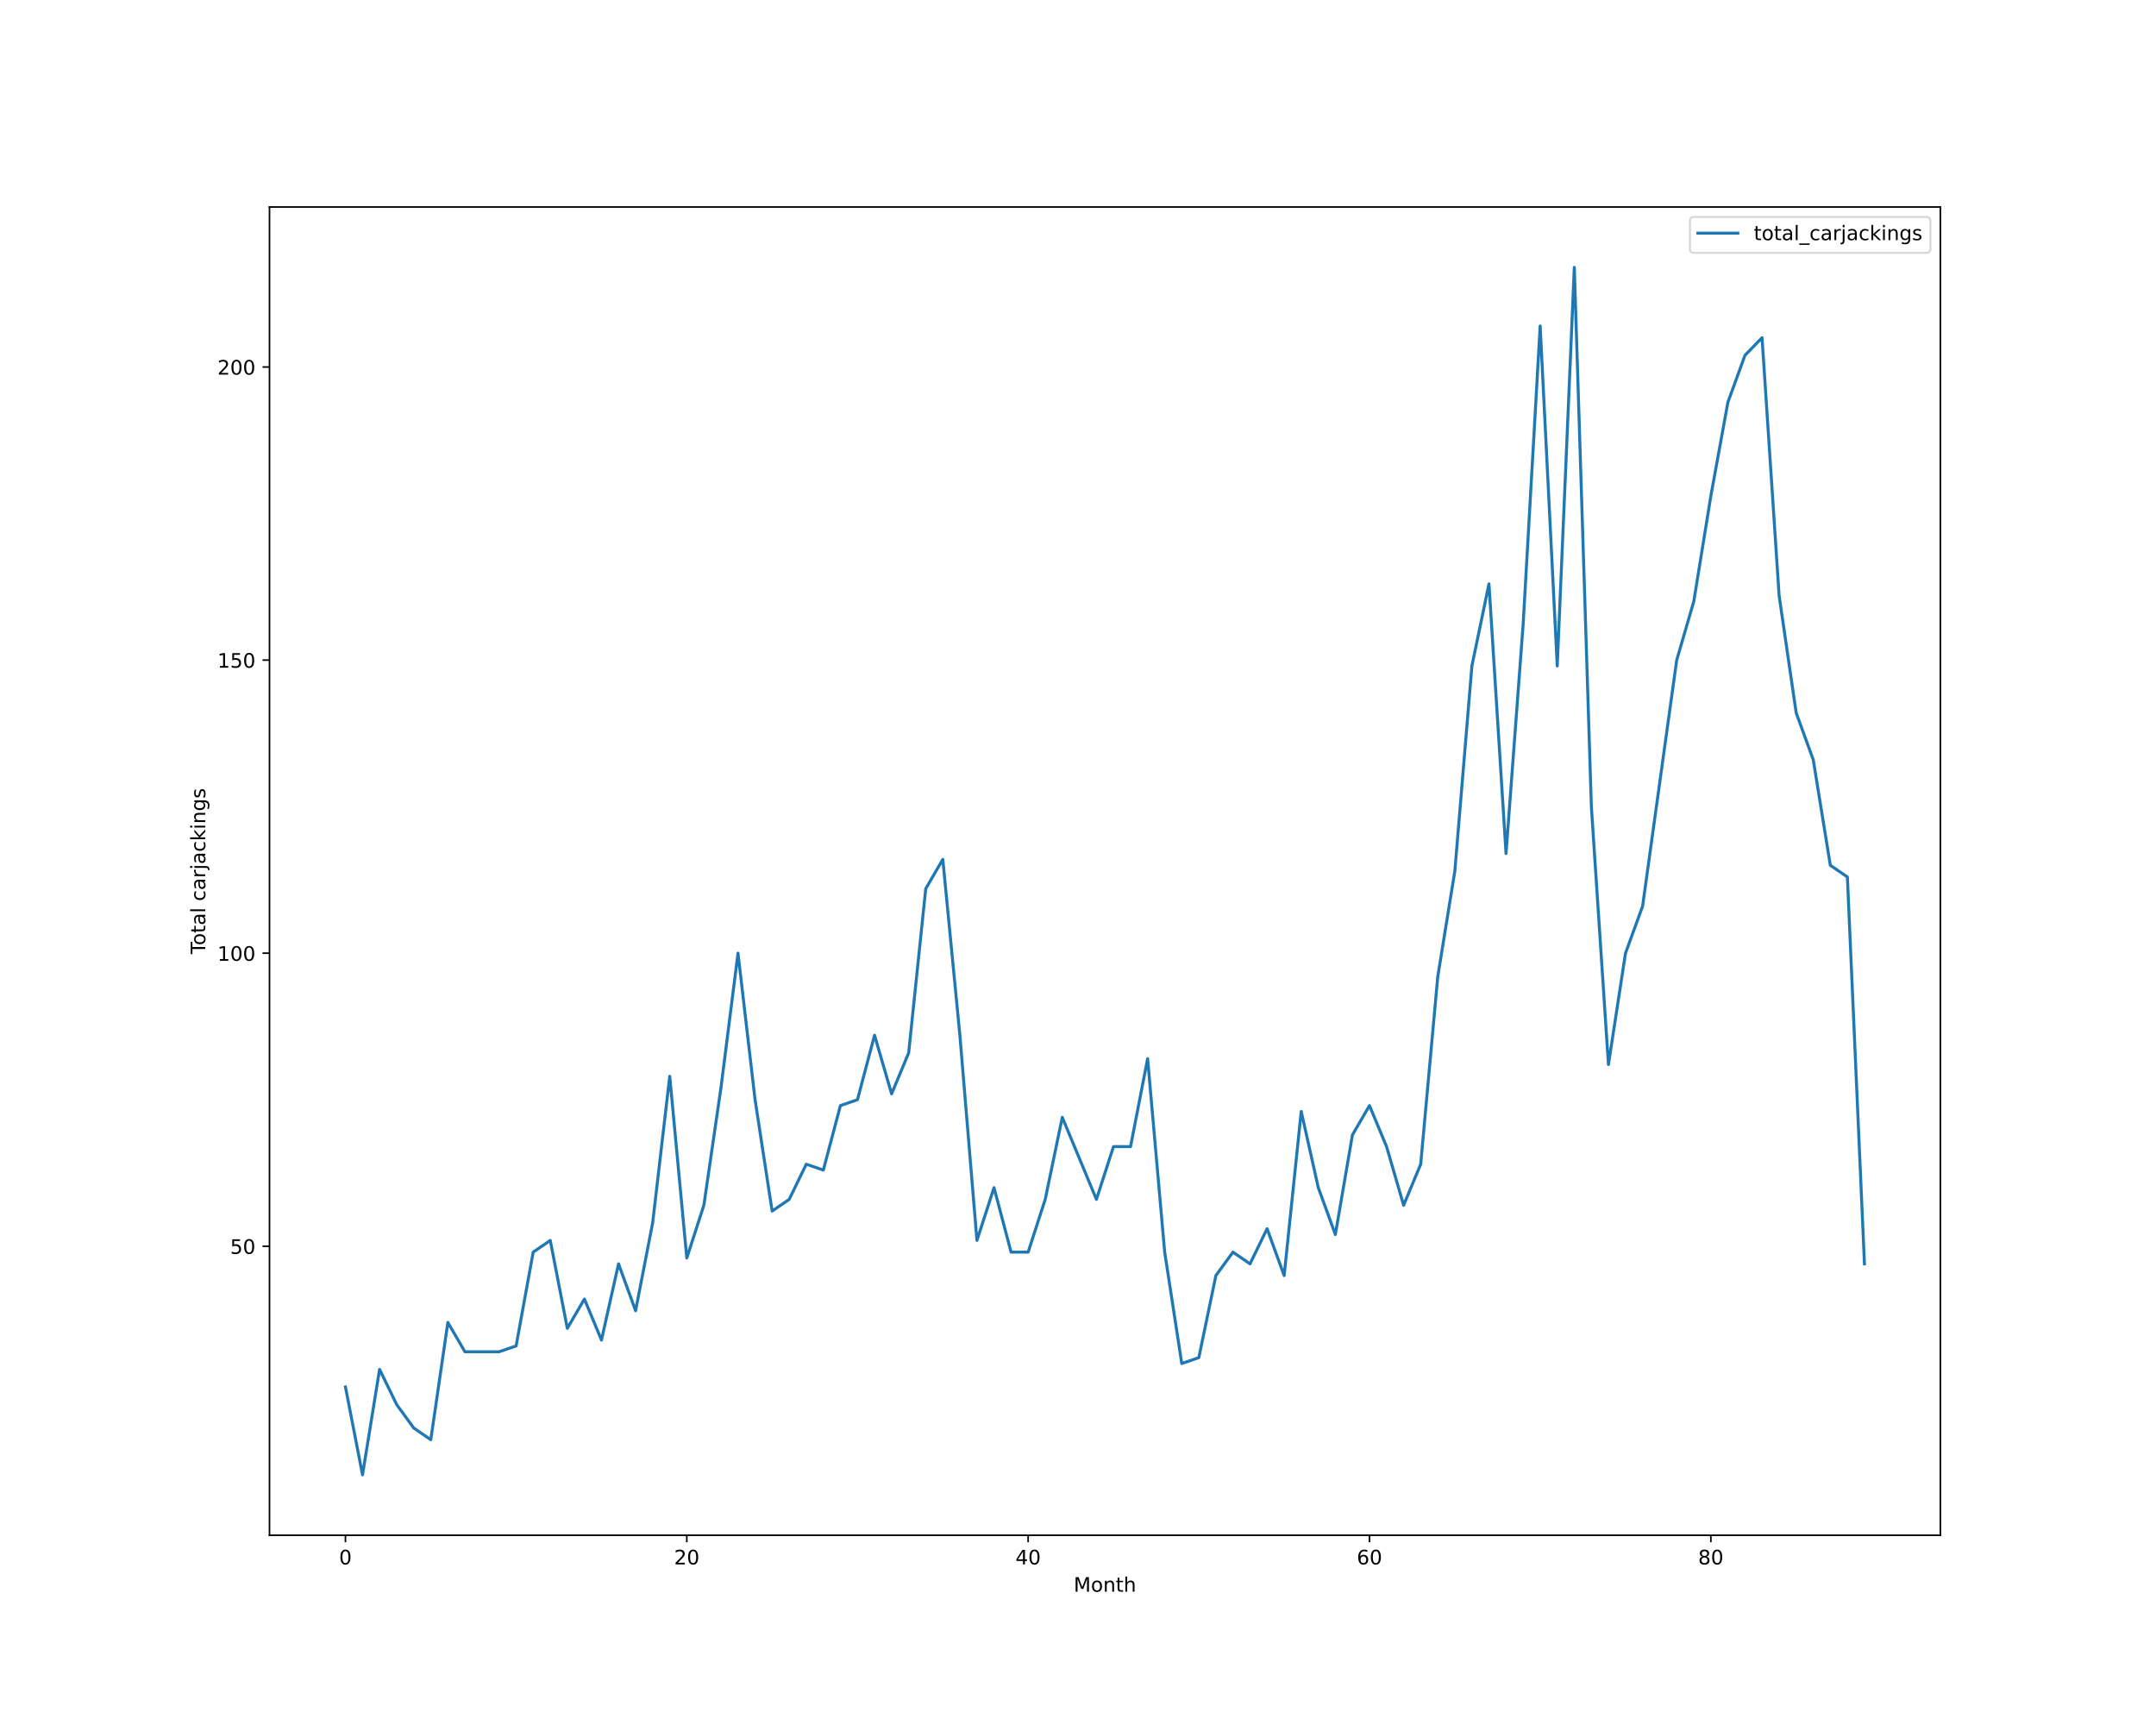
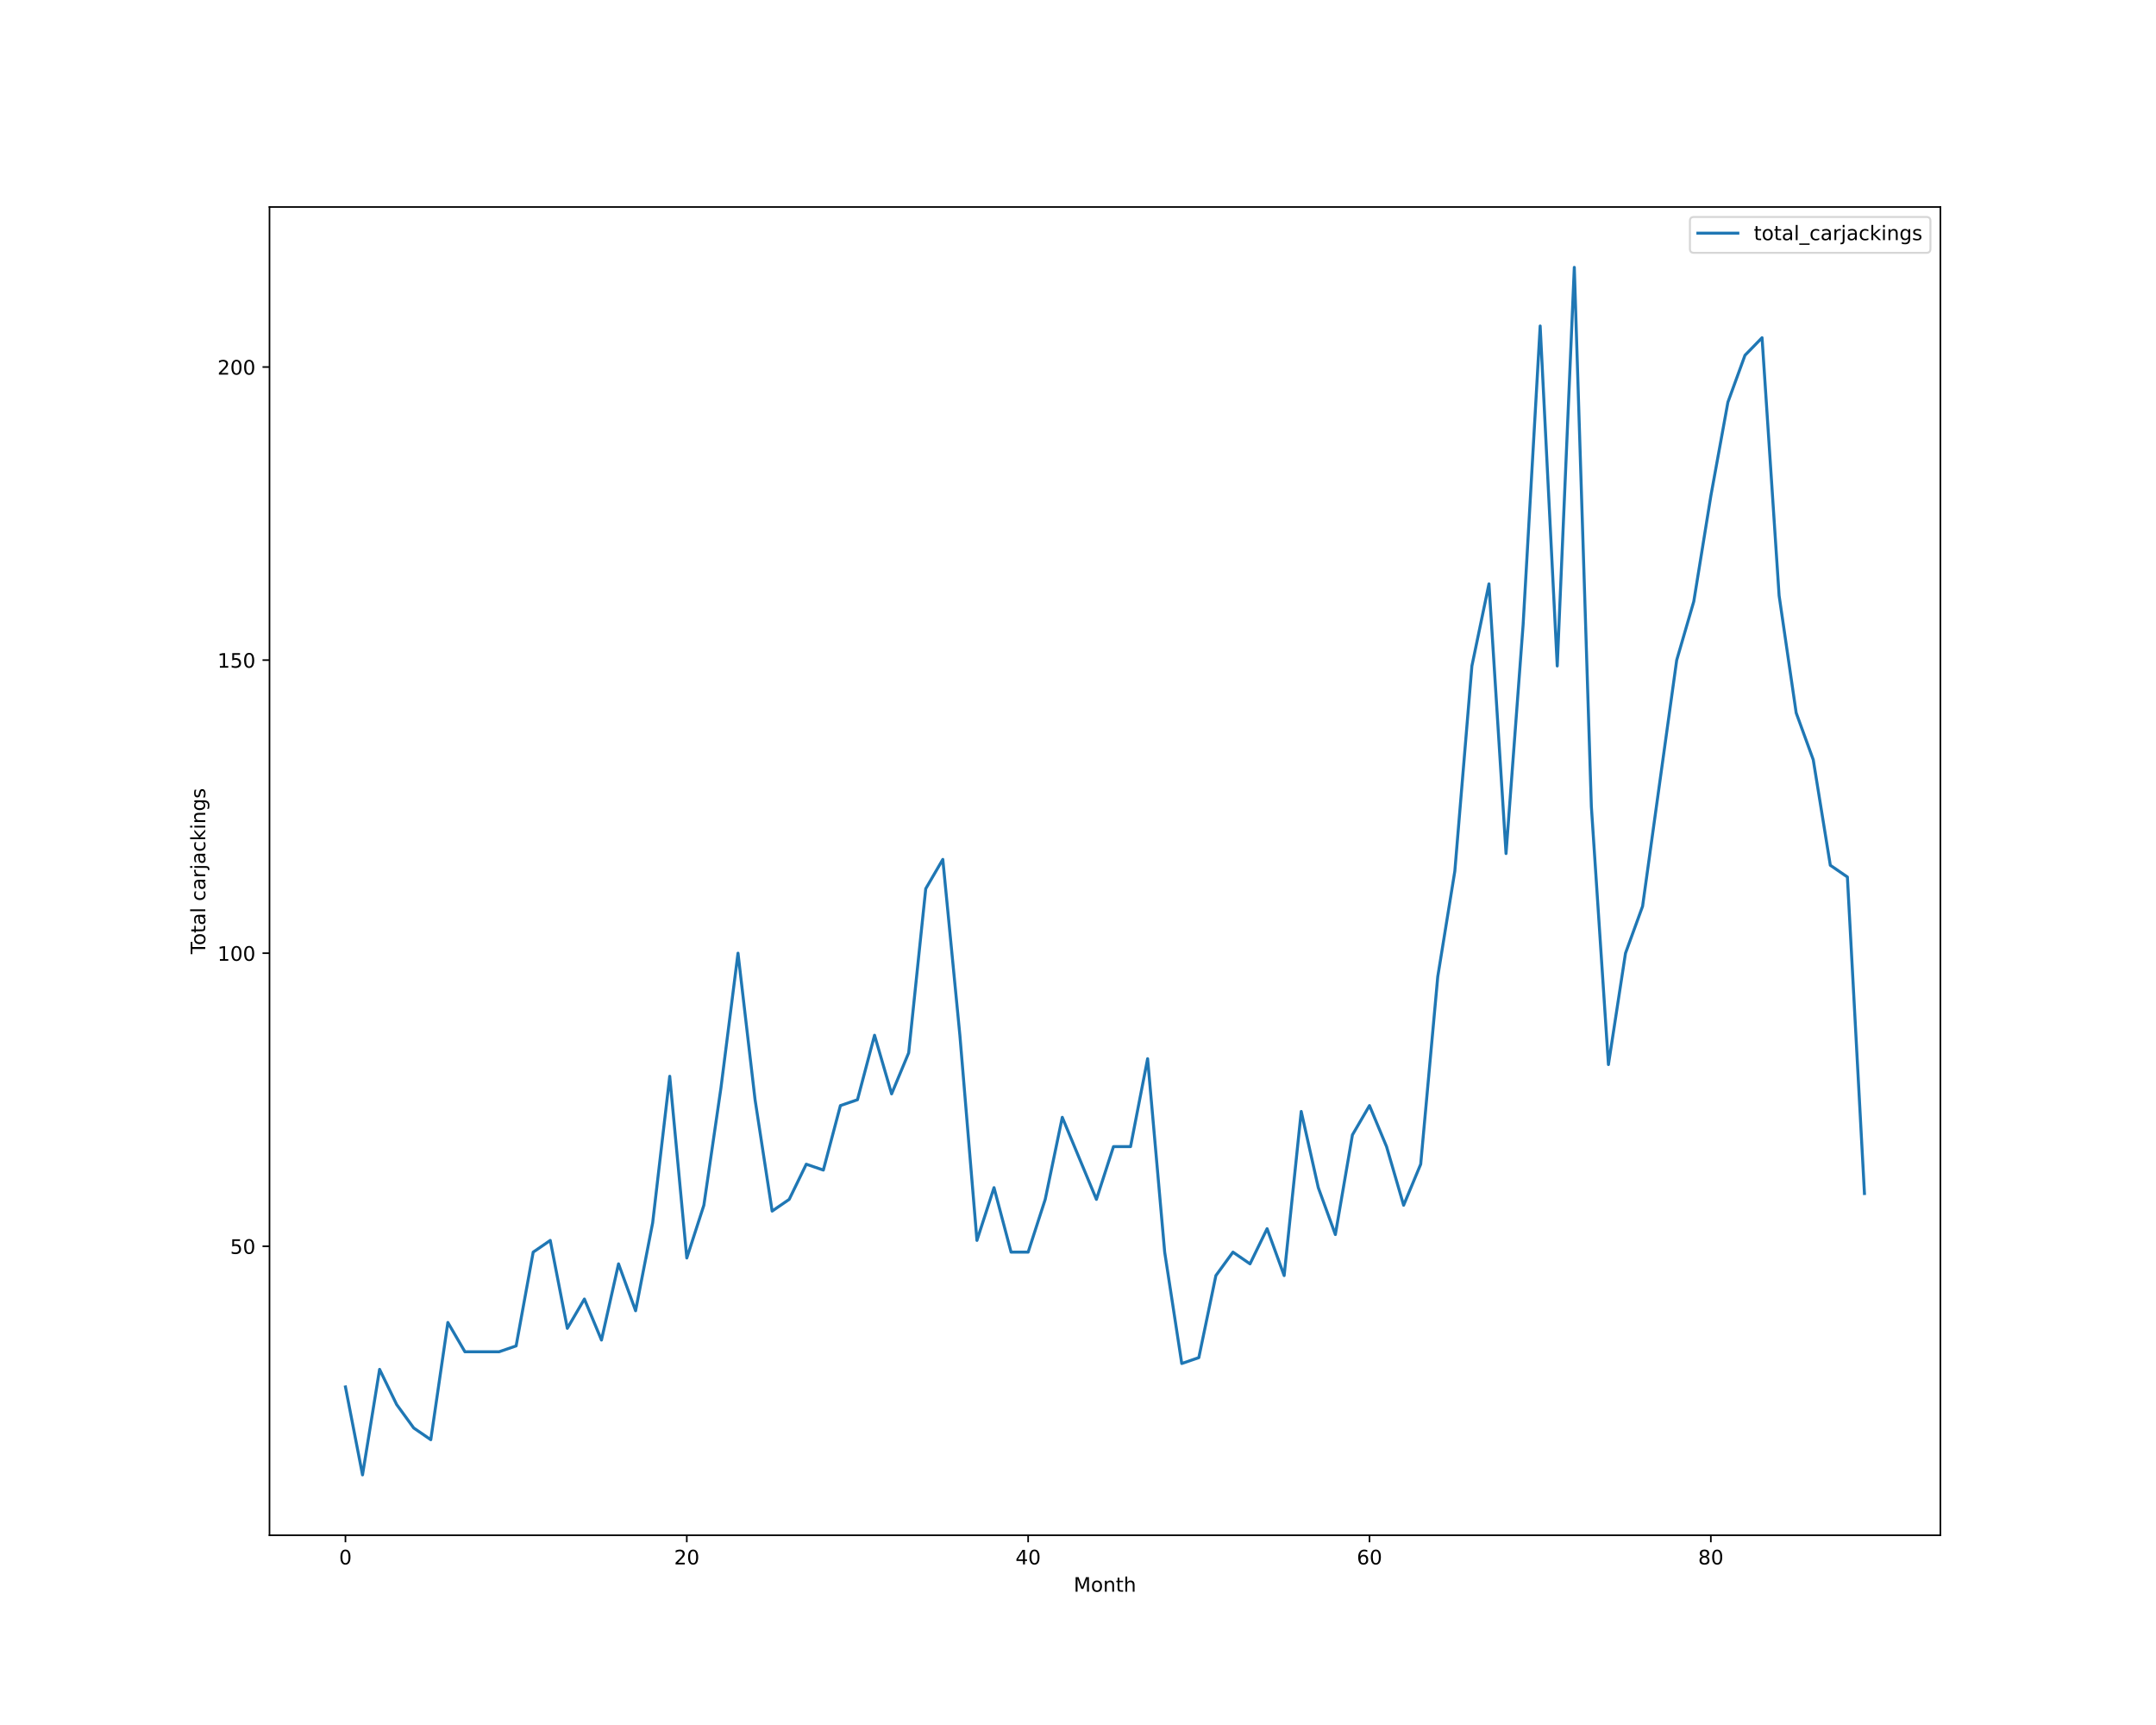
<svg xmlns="http://www.w3.org/2000/svg" xmlns:xlink="http://www.w3.org/1999/xlink" height="864pt" version="1.1" viewBox="0 0 1080 864" width="1080pt">
  <defs>
    <style type="text/css">*{stroke-linecap:butt;stroke-linejoin:round;}</style>
  </defs>
  <g id="figure_1">
    <g id="patch_1">
      <path d="M 0 864  L 1080 864  L 1080 0  L 0 0  z " style="fill:#ffffff;" />
    </g>
    <g id="axes_1">
      <g id="patch_2">
        <path d="M 135 768.96  L 972 768.96  L 972 103.68  L 135 103.68  z " style="fill:#ffffff;" />
      </g>
      <g id="matplotlib.axis_1">
        <g id="xtick_1">
          <g id="line2d_1">
            <defs>
-               <path d="M 0 0  L 0 3.5  " id="m205e12d90f" style="stroke:#000000;stroke-width:0.8;" />
-             </defs>
-             <g>
-               <use style="stroke:#000000;stroke-width:0.8;" x="173.045" xlink:href="#m205e12d90f" y="768.96" />
+               <path d="M 0 0  L 0 3.5  " id="mad84b92958" style="stroke:#000000;stroke-width:0.8;" />
+             </defs>
+             <g>
+               <use style="stroke:#000000;stroke-width:0.8;" x="173.045" xlink:href="#mad84b92958" y="768.96" />
            </g>
          </g>
          <g id="text_1">
            <g transform="translate(169.8642 783.5584)scale(0.1 -0.1)">
              <defs>
                <path d="M 2034 4250  Q 1547 4250 1301 3770  Q 1056 3291 1056 2328  Q 1056 1369 1301 889  Q 1547 409 2034 409  Q 2525 409 2770 889  Q 3016 1369 3016 2328  Q 3016 3291 2770 3770  Q 2525 4250 2034 4250  z M 2034 4750  Q 2819 4750 3233 4129  Q 3647 3509 3647 2328  Q 3647 1150 3233 529  Q 2819 -91 2034 -91  Q 1250 -91 836 529  Q 422 1150 422 2328  Q 422 3509 836 4129  Q 1250 4750 2034 4750  z " id="DejaVuSans-30" transform="scale(0.015625)" />
              </defs>
              <use xlink:href="#DejaVuSans-30" />
            </g>
          </g>
        </g>
        <g id="xtick_2">
          <g id="line2d_2">
            <g>
-               <use style="stroke:#000000;stroke-width:0.8;" x="344.036" xlink:href="#m205e12d90f" y="768.96" />
+               <use style="stroke:#000000;stroke-width:0.8;" x="344.036" xlink:href="#mad84b92958" y="768.96" />
            </g>
          </g>
          <g id="text_2">
            <g transform="translate(337.6738 783.5584)scale(0.1 -0.1)">
              <defs>
                <path d="M 1228 531  L 3431 531  L 3431 0  L 469 0  L 469 531  Q 828 903 1448 1529  Q 2069 2156 2228 2338  Q 2531 2678 2651 2914  Q 2772 3150 2772 3378  Q 2772 3750 2511 3984  Q 2250 4219 1831 4219  Q 1534 4219 1204 4116  Q 875 4013 500 3803  L 500 4441  Q 881 4594 1212 4672  Q 1544 4750 1819 4750  Q 2544 4750 2975 4387  Q 3406 4025 3406 3419  Q 3406 3131 3298 2873  Q 3191 2616 2906 2266  Q 2828 2175 2409 1742  Q 1991 1309 1228 531  z " id="DejaVuSans-32" transform="scale(0.015625)" />
              </defs>
              <use xlink:href="#DejaVuSans-32" />
              <use x="63.623" xlink:href="#DejaVuSans-30" />
            </g>
          </g>
        </g>
        <g id="xtick_3">
          <g id="line2d_3">
            <g>
-               <use style="stroke:#000000;stroke-width:0.8;" x="515.027" xlink:href="#m205e12d90f" y="768.96" />
+               <use style="stroke:#000000;stroke-width:0.8;" x="515.027" xlink:href="#mad84b92958" y="768.96" />
            </g>
          </g>
          <g id="text_3">
            <g transform="translate(508.6646 783.5584)scale(0.1 -0.1)">
              <defs>
                <path d="M 2419 4116  L 825 1625  L 2419 1625  L 2419 4116  z M 2253 4666  L 3047 4666  L 3047 1625  L 3713 1625  L 3713 1100  L 3047 1100  L 3047 0  L 2419 0  L 2419 1100  L 313 1100  L 313 1709  L 2253 4666  z " id="DejaVuSans-34" transform="scale(0.015625)" />
              </defs>
              <use xlink:href="#DejaVuSans-34" />
              <use x="63.623" xlink:href="#DejaVuSans-30" />
            </g>
          </g>
        </g>
        <g id="xtick_4">
          <g id="line2d_4">
            <g>
-               <use style="stroke:#000000;stroke-width:0.8;" x="686.018" xlink:href="#m205e12d90f" y="768.96" />
+               <use style="stroke:#000000;stroke-width:0.8;" x="686.018" xlink:href="#mad84b92958" y="768.96" />
            </g>
          </g>
          <g id="text_4">
            <g transform="translate(679.6554 783.5584)scale(0.1 -0.1)">
              <defs>
                <path d="M 2113 2584  Q 1688 2584 1439 2293  Q 1191 2003 1191 1497  Q 1191 994 1439 701  Q 1688 409 2113 409  Q 2538 409 2786 701  Q 3034 994 3034 1497  Q 3034 2003 2786 2293  Q 2538 2584 2113 2584  z M 3366 4563  L 3366 3988  Q 3128 4100 2886 4159  Q 2644 4219 2406 4219  Q 1781 4219 1451 3797  Q 1122 3375 1075 2522  Q 1259 2794 1537 2939  Q 1816 3084 2150 3084  Q 2853 3084 3261 2657  Q 3669 2231 3669 1497  Q 3669 778 3244 343  Q 2819 -91 2113 -91  Q 1303 -91 875 529  Q 447 1150 447 2328  Q 447 3434 972 4092  Q 1497 4750 2381 4750  Q 2619 4750 2861 4703  Q 3103 4656 3366 4563  z " id="DejaVuSans-36" transform="scale(0.015625)" />
              </defs>
              <use xlink:href="#DejaVuSans-36" />
              <use x="63.623" xlink:href="#DejaVuSans-30" />
            </g>
          </g>
        </g>
        <g id="xtick_5">
          <g id="line2d_5">
            <g>
-               <use style="stroke:#000000;stroke-width:0.8;" x="857.009" xlink:href="#m205e12d90f" y="768.96" />
+               <use style="stroke:#000000;stroke-width:0.8;" x="857.009" xlink:href="#mad84b92958" y="768.96" />
            </g>
          </g>
          <g id="text_5">
            <g transform="translate(850.6462 783.5584)scale(0.1 -0.1)">
              <defs>
                <path d="M 2034 2216  Q 1584 2216 1326 1975  Q 1069 1734 1069 1313  Q 1069 891 1326 650  Q 1584 409 2034 409  Q 2484 409 2743 651  Q 3003 894 3003 1313  Q 3003 1734 2745 1975  Q 2488 2216 2034 2216  z M 1403 2484  Q 997 2584 770 2862  Q 544 3141 544 3541  Q 544 4100 942 4425  Q 1341 4750 2034 4750  Q 2731 4750 3128 4425  Q 3525 4100 3525 3541  Q 3525 3141 3298 2862  Q 3072 2584 2669 2484  Q 3125 2378 3379 2068  Q 3634 1759 3634 1313  Q 3634 634 3220 271  Q 2806 -91 2034 -91  Q 1263 -91 848 271  Q 434 634 434 1313  Q 434 1759 690 2068  Q 947 2378 1403 2484  z M 1172 3481  Q 1172 3119 1398 2916  Q 1625 2713 2034 2713  Q 2441 2713 2670 2916  Q 2900 3119 2900 3481  Q 2900 3844 2670 4047  Q 2441 4250 2034 4250  Q 1625 4250 1398 4047  Q 1172 3844 1172 3481  z " id="DejaVuSans-38" transform="scale(0.015625)" />
              </defs>
              <use xlink:href="#DejaVuSans-38" />
              <use x="63.623" xlink:href="#DejaVuSans-30" />
            </g>
          </g>
        </g>
        <g id="text_6">
          <g transform="translate(537.8289 797.2366)scale(0.1 -0.1)">
            <defs>
              <path d="M 628 4666  L 1569 4666  L 2759 1491  L 3956 4666  L 4897 4666  L 4897 0  L 4281 0  L 4281 4097  L 3078 897  L 2444 897  L 1241 4097  L 1241 0  L 628 0  L 628 4666  z " id="DejaVuSans-4d" transform="scale(0.015625)" />
              <path d="M 1959 3097  Q 1497 3097 1228 2736  Q 959 2375 959 1747  Q 959 1119 1226 758  Q 1494 397 1959 397  Q 2419 397 2687 759  Q 2956 1122 2956 1747  Q 2956 2369 2687 2733  Q 2419 3097 1959 3097  z M 1959 3584  Q 2709 3584 3137 3096  Q 3566 2609 3566 1747  Q 3566 888 3137 398  Q 2709 -91 1959 -91  Q 1206 -91 779 398  Q 353 888 353 1747  Q 353 2609 779 3096  Q 1206 3584 1959 3584  z " id="DejaVuSans-6f" transform="scale(0.015625)" />
              <path d="M 3513 2113  L 3513 0  L 2938 0  L 2938 2094  Q 2938 2591 2744 2837  Q 2550 3084 2163 3084  Q 1697 3084 1428 2787  Q 1159 2491 1159 1978  L 1159 0  L 581 0  L 581 3500  L 1159 3500  L 1159 2956  Q 1366 3272 1645 3428  Q 1925 3584 2291 3584  Q 2894 3584 3203 3211  Q 3513 2838 3513 2113  z " id="DejaVuSans-6e" transform="scale(0.015625)" />
              <path d="M 1172 4494  L 1172 3500  L 2356 3500  L 2356 3053  L 1172 3053  L 1172 1153  Q 1172 725 1289 603  Q 1406 481 1766 481  L 2356 481  L 2356 0  L 1766 0  Q 1100 0 847 248  Q 594 497 594 1153  L 594 3053  L 172 3053  L 172 3500  L 594 3500  L 594 4494  L 1172 4494  z " id="DejaVuSans-74" transform="scale(0.015625)" />
              <path d="M 3513 2113  L 3513 0  L 2938 0  L 2938 2094  Q 2938 2591 2744 2837  Q 2550 3084 2163 3084  Q 1697 3084 1428 2787  Q 1159 2491 1159 1978  L 1159 0  L 581 0  L 581 4863  L 1159 4863  L 1159 2956  Q 1366 3272 1645 3428  Q 1925 3584 2291 3584  Q 2894 3584 3203 3211  Q 3513 2838 3513 2113  z " id="DejaVuSans-68" transform="scale(0.015625)" />
            </defs>
            <use xlink:href="#DejaVuSans-4d" />
            <use x="86.279" xlink:href="#DejaVuSans-6f" />
            <use x="147.461" xlink:href="#DejaVuSans-6e" />
            <use x="210.84" xlink:href="#DejaVuSans-74" />
            <use x="250.049" xlink:href="#DejaVuSans-68" />
          </g>
        </g>
      </g>
      <g id="matplotlib.axis_2">
        <g id="ytick_1">
          <g id="line2d_6">
            <defs>
-               <path d="M 0 0  L -3.5 0  " id="me829cfda91" style="stroke:#000000;stroke-width:0.8;" />
-             </defs>
-             <g>
-               <use style="stroke:#000000;stroke-width:0.8;" x="135" xlink:href="#me829cfda91" y="624.219" />
+               <path d="M 0 0  L -3.5 0  " id="m85735fb316" style="stroke:#000000;stroke-width:0.8;" />
+             </defs>
+             <g>
+               <use style="stroke:#000000;stroke-width:0.8;" x="135" xlink:href="#m85735fb316" y="624.219" />
            </g>
          </g>
          <g id="text_7">
            <g transform="translate(115.275 628.0182)scale(0.1 -0.1)">
              <defs>
                <path d="M 691 4666  L 3169 4666  L 3169 4134  L 1269 4134  L 1269 2991  Q 1406 3038 1543 3061  Q 1681 3084 1819 3084  Q 2600 3084 3056 2656  Q 3513 2228 3513 1497  Q 3513 744 3044 326  Q 2575 -91 1722 -91  Q 1428 -91 1123 -41  Q 819 9 494 109  L 494 744  Q 775 591 1075 516  Q 1375 441 1709 441  Q 2250 441 2565 725  Q 2881 1009 2881 1497  Q 2881 1984 2565 2268  Q 2250 2553 1709 2553  Q 1456 2553 1204 2497  Q 953 2441 691 2322  L 691 4666  z " id="DejaVuSans-35" transform="scale(0.015625)" />
              </defs>
              <use xlink:href="#DejaVuSans-35" />
              <use x="63.623" xlink:href="#DejaVuSans-30" />
            </g>
          </g>
        </g>
        <g id="ytick_2">
          <g id="line2d_7">
            <g>
-               <use style="stroke:#000000;stroke-width:0.8;" x="135" xlink:href="#me829cfda91" y="477.423" />
+               <use style="stroke:#000000;stroke-width:0.8;" x="135" xlink:href="#m85735fb316" y="477.423" />
            </g>
          </g>
          <g id="text_8">
            <g transform="translate(108.9125 481.2221)scale(0.1 -0.1)">
              <defs>
                <path d="M 794 531  L 1825 531  L 1825 4091  L 703 3866  L 703 4441  L 1819 4666  L 2450 4666  L 2450 531  L 3481 531  L 3481 0  L 794 0  L 794 531  z " id="DejaVuSans-31" transform="scale(0.015625)" />
              </defs>
              <use xlink:href="#DejaVuSans-31" />
              <use x="63.623" xlink:href="#DejaVuSans-30" />
              <use x="127.246" xlink:href="#DejaVuSans-30" />
            </g>
          </g>
        </g>
        <g id="ytick_3">
          <g id="line2d_8">
            <g>
-               <use style="stroke:#000000;stroke-width:0.8;" x="135" xlink:href="#me829cfda91" y="330.627" />
+               <use style="stroke:#000000;stroke-width:0.8;" x="135" xlink:href="#m85735fb316" y="330.627" />
            </g>
          </g>
          <g id="text_9">
            <g transform="translate(108.9125 334.426)scale(0.1 -0.1)">
              <use xlink:href="#DejaVuSans-31" />
              <use x="63.623" xlink:href="#DejaVuSans-35" />
              <use x="127.246" xlink:href="#DejaVuSans-30" />
            </g>
          </g>
        </g>
        <g id="ytick_4">
          <g id="line2d_9">
            <g>
-               <use style="stroke:#000000;stroke-width:0.8;" x="135" xlink:href="#me829cfda91" y="183.831" />
+               <use style="stroke:#000000;stroke-width:0.8;" x="135" xlink:href="#m85735fb316" y="183.831" />
            </g>
          </g>
          <g id="text_10">
            <g transform="translate(108.9125 187.6299)scale(0.1 -0.1)">
              <use xlink:href="#DejaVuSans-32" />
              <use x="63.623" xlink:href="#DejaVuSans-30" />
              <use x="127.246" xlink:href="#DejaVuSans-30" />
            </g>
          </g>
        </g>
        <g id="text_11">
          <g transform="translate(102.8328 477.8888)rotate(-90)scale(0.1 -0.1)">
            <defs>
              <path d="M -19 4666  L 3928 4666  L 3928 4134  L 2272 4134  L 2272 0  L 1638 0  L 1638 4134  L -19 4134  L -19 4666  z " id="DejaVuSans-54" transform="scale(0.015625)" />
              <path d="M 2194 1759  Q 1497 1759 1228 1600  Q 959 1441 959 1056  Q 959 750 1161 570  Q 1363 391 1709 391  Q 2188 391 2477 730  Q 2766 1069 2766 1631  L 2766 1759  L 2194 1759  z M 3341 1997  L 3341 0  L 2766 0  L 2766 531  Q 2569 213 2275 61  Q 1981 -91 1556 -91  Q 1019 -91 701 211  Q 384 513 384 1019  Q 384 1609 779 1909  Q 1175 2209 1959 2209  L 2766 2209  L 2766 2266  Q 2766 2663 2505 2880  Q 2244 3097 1772 3097  Q 1472 3097 1187 3025  Q 903 2953 641 2809  L 641 3341  Q 956 3463 1253 3523  Q 1550 3584 1831 3584  Q 2591 3584 2966 3190  Q 3341 2797 3341 1997  z " id="DejaVuSans-61" transform="scale(0.015625)" />
              <path d="M 603 4863  L 1178 4863  L 1178 0  L 603 0  L 603 4863  z " id="DejaVuSans-6c" transform="scale(0.015625)" />
              <path id="DejaVuSans-20" transform="scale(0.015625)" />
              <path d="M 3122 3366  L 3122 2828  Q 2878 2963 2633 3030  Q 2388 3097 2138 3097  Q 1578 3097 1268 2742  Q 959 2388 959 1747  Q 959 1106 1268 751  Q 1578 397 2138 397  Q 2388 397 2633 464  Q 2878 531 3122 666  L 3122 134  Q 2881 22 2623 -34  Q 2366 -91 2075 -91  Q 1284 -91 818 406  Q 353 903 353 1747  Q 353 2603 823 3093  Q 1294 3584 2113 3584  Q 2378 3584 2631 3529  Q 2884 3475 3122 3366  z " id="DejaVuSans-63" transform="scale(0.015625)" />
              <path d="M 2631 2963  Q 2534 3019 2420 3045  Q 2306 3072 2169 3072  Q 1681 3072 1420 2755  Q 1159 2438 1159 1844  L 1159 0  L 581 0  L 581 3500  L 1159 3500  L 1159 2956  Q 1341 3275 1631 3429  Q 1922 3584 2338 3584  Q 2397 3584 2469 3576  Q 2541 3569 2628 3553  L 2631 2963  z " id="DejaVuSans-72" transform="scale(0.015625)" />
              <path d="M 603 3500  L 1178 3500  L 1178 -63  Q 1178 -731 923 -1031  Q 669 -1331 103 -1331  L -116 -1331  L -116 -844  L 38 -844  Q 366 -844 484 -692  Q 603 -541 603 -63  L 603 3500  z M 603 4863  L 1178 4863  L 1178 4134  L 603 4134  L 603 4863  z " id="DejaVuSans-6a" transform="scale(0.015625)" />
              <path d="M 581 4863  L 1159 4863  L 1159 1991  L 2875 3500  L 3609 3500  L 1753 1863  L 3688 0  L 2938 0  L 1159 1709  L 1159 0  L 581 0  L 581 4863  z " id="DejaVuSans-6b" transform="scale(0.015625)" />
              <path d="M 603 3500  L 1178 3500  L 1178 0  L 603 0  L 603 3500  z M 603 4863  L 1178 4863  L 1178 4134  L 603 4134  L 603 4863  z " id="DejaVuSans-69" transform="scale(0.015625)" />
              <path d="M 2906 1791  Q 2906 2416 2648 2759  Q 2391 3103 1925 3103  Q 1463 3103 1205 2759  Q 947 2416 947 1791  Q 947 1169 1205 825  Q 1463 481 1925 481  Q 2391 481 2648 825  Q 2906 1169 2906 1791  z M 3481 434  Q 3481 -459 3084 -895  Q 2688 -1331 1869 -1331  Q 1566 -1331 1297 -1286  Q 1028 -1241 775 -1147  L 775 -588  Q 1028 -725 1275 -790  Q 1522 -856 1778 -856  Q 2344 -856 2625 -561  Q 2906 -266 2906 331  L 2906 616  Q 2728 306 2450 153  Q 2172 0 1784 0  Q 1141 0 747 490  Q 353 981 353 1791  Q 353 2603 747 3093  Q 1141 3584 1784 3584  Q 2172 3584 2450 3431  Q 2728 3278 2906 2969  L 2906 3500  L 3481 3500  L 3481 434  z " id="DejaVuSans-67" transform="scale(0.015625)" />
              <path d="M 2834 3397  L 2834 2853  Q 2591 2978 2328 3040  Q 2066 3103 1784 3103  Q 1356 3103 1142 2972  Q 928 2841 928 2578  Q 928 2378 1081 2264  Q 1234 2150 1697 2047  L 1894 2003  Q 2506 1872 2764 1633  Q 3022 1394 3022 966  Q 3022 478 2636 193  Q 2250 -91 1575 -91  Q 1294 -91 989 -36  Q 684 19 347 128  L 347 722  Q 666 556 975 473  Q 1284 391 1588 391  Q 1994 391 2212 530  Q 2431 669 2431 922  Q 2431 1156 2273 1281  Q 2116 1406 1581 1522  L 1381 1569  Q 847 1681 609 1914  Q 372 2147 372 2553  Q 372 3047 722 3315  Q 1072 3584 1716 3584  Q 2034 3584 2315 3537  Q 2597 3491 2834 3397  z " id="DejaVuSans-73" transform="scale(0.015625)" />
            </defs>
            <use xlink:href="#DejaVuSans-54" />
            <use x="44.084" xlink:href="#DejaVuSans-6f" />
            <use x="105.266" xlink:href="#DejaVuSans-74" />
            <use x="144.475" xlink:href="#DejaVuSans-61" />
            <use x="205.754" xlink:href="#DejaVuSans-6c" />
            <use x="233.537" xlink:href="#DejaVuSans-20" />
            <use x="265.324" xlink:href="#DejaVuSans-63" />
            <use x="320.305" xlink:href="#DejaVuSans-61" />
            <use x="381.584" xlink:href="#DejaVuSans-72" />
            <use x="422.697" xlink:href="#DejaVuSans-6a" />
            <use x="450.48" xlink:href="#DejaVuSans-61" />
            <use x="511.76" xlink:href="#DejaVuSans-63" />
            <use x="566.74" xlink:href="#DejaVuSans-6b" />
            <use x="624.65" xlink:href="#DejaVuSans-69" />
            <use x="652.434" xlink:href="#DejaVuSans-6e" />
            <use x="715.812" xlink:href="#DejaVuSans-67" />
            <use x="779.289" xlink:href="#DejaVuSans-73" />
          </g>
        </g>
      </g>
      <g id="line2d_10">
-         <path clip-path="url(#p7f956f5cce)" d="M 173.045 694.681  L 181.595 738.72  L 190.145 685.873  L 198.694 703.489  L 207.244 715.233  L 215.793 721.104  L 224.343 662.386  L 232.892 677.066  L 241.442 677.066  L 249.991 677.066  L 258.541 674.13  L 267.09 627.155  L 275.64 621.283  L 284.189 665.322  L 292.739 650.642  L 301.289 671.194  L 309.838 633.027  L 318.388 656.514  L 326.937 612.475  L 335.487 539.077  L 344.036 630.091  L 352.586 603.668  L 361.135 544.949  L 369.685 477.423  L 378.234 550.821  L 386.784 606.603  L 395.334 600.732  L 403.883 583.116  L 412.433 586.052  L 420.982 553.757  L 429.532 550.821  L 438.081 518.526  L 446.631 547.885  L 455.18 527.334  L 463.73 445.128  L 472.279 430.448  L 480.829 518.526  L 489.378 621.283  L 497.928 594.86  L 506.478 627.155  L 515.027 627.155  L 523.577 600.732  L 532.126 559.629  L 540.676 580.18  L 549.225 600.732  L 557.775 574.308  L 566.324 574.308  L 574.874 530.27  L 583.423 627.155  L 591.973 682.937  L 600.522 680.002  L 609.072 638.899  L 617.622 627.155  L 626.171 633.027  L 634.721 615.411  L 643.27 638.899  L 651.82 556.693  L 660.369 594.86  L 668.919 618.347  L 677.468 568.437  L 686.018 553.757  L 694.567 574.308  L 703.117 603.668  L 711.666 583.116  L 720.216 489.167  L 728.766 436.32  L 737.315 333.563  L 745.865 292.46  L 754.414 427.512  L 762.964 313.011  L 771.513 163.279  L 780.063 333.563  L 788.612 133.92  L 797.162 404.025  L 805.711 533.205  L 814.261 477.423  L 822.811 453.936  L 831.36 392.281  L 839.91 330.627  L 848.459 301.268  L 857.009 248.421  L 865.558 201.446  L 874.108 177.959  L 882.657 169.151  L 891.207 298.332  L 899.756 357.05  L 908.306 380.537  L 916.855 433.384  L 925.405 439.256  L 933.955 633.027  " style="fill:none;stroke:#1f77b4;stroke-linecap:square;stroke-width:1.5;" />
+         <path clip-path="url(#p10f3cbac72)" d="M 173.045 694.681  L 181.595 738.72  L 190.145 685.873  L 198.694 703.489  L 207.244 715.233  L 215.793 721.104  L 224.343 662.386  L 232.892 677.066  L 241.442 677.066  L 249.991 677.066  L 258.541 674.13  L 267.09 627.155  L 275.64 621.283  L 284.189 665.322  L 292.739 650.642  L 301.289 671.194  L 309.838 633.027  L 318.388 656.514  L 326.937 612.475  L 335.487 539.077  L 344.036 630.091  L 352.586 603.668  L 361.135 544.949  L 369.685 477.423  L 378.234 550.821  L 386.784 606.603  L 395.334 600.732  L 403.883 583.116  L 412.433 586.052  L 420.982 553.757  L 429.532 550.821  L 438.081 518.526  L 446.631 547.885  L 455.18 527.334  L 463.73 445.128  L 472.279 430.448  L 480.829 518.526  L 489.378 621.283  L 497.928 594.86  L 506.478 627.155  L 515.027 627.155  L 523.577 600.732  L 532.126 559.629  L 540.676 580.18  L 549.225 600.732  L 557.775 574.308  L 566.324 574.308  L 574.874 530.27  L 583.423 627.155  L 591.973 682.937  L 600.522 680.002  L 609.072 638.899  L 617.622 627.155  L 626.171 633.027  L 634.721 615.411  L 643.27 638.899  L 651.82 556.693  L 660.369 594.86  L 668.919 618.347  L 677.468 568.437  L 686.018 553.757  L 694.567 574.308  L 703.117 603.668  L 711.666 583.116  L 720.216 489.167  L 728.766 436.32  L 737.315 333.563  L 745.865 292.46  L 754.414 427.512  L 762.964 313.011  L 771.513 163.279  L 780.063 333.563  L 788.612 133.92  L 797.162 404.025  L 805.711 533.205  L 814.261 477.423  L 822.811 453.936  L 831.36 392.281  L 839.91 330.627  L 848.459 301.268  L 857.009 248.421  L 865.558 201.446  L 874.108 177.959  L 882.657 169.151  L 891.207 298.332  L 899.756 357.05  L 908.306 380.537  L 916.855 433.384  L 925.405 439.256  L 933.955 597.796  " style="fill:none;stroke:#1f77b4;stroke-linecap:square;stroke-width:1.5;" />
      </g>
      <g id="patch_3">
        <path d="M 135 768.96  L 135 103.68  " style="fill:none;stroke:#000000;stroke-linecap:square;stroke-linejoin:miter;stroke-width:0.8;" />
      </g>
      <g id="patch_4">
        <path d="M 972 768.96  L 972 103.68  " style="fill:none;stroke:#000000;stroke-linecap:square;stroke-linejoin:miter;stroke-width:0.8;" />
      </g>
      <g id="patch_5">
        <path d="M 135 768.96  L 972 768.96  " style="fill:none;stroke:#000000;stroke-linecap:square;stroke-linejoin:miter;stroke-width:0.8;" />
      </g>
      <g id="patch_6">
        <path d="M 135 103.68  L 972 103.68  " style="fill:none;stroke:#000000;stroke-linecap:square;stroke-linejoin:miter;stroke-width:0.8;" />
      </g>
      <g id="legend_1">
        <g id="patch_7">
          <path d="M 848.528 126.636  L 965 126.636  Q 967 126.636 967 124.636  L 967 110.68  Q 967 108.68 965 108.68  L 848.528 108.68  Q 846.528 108.68 846.528 110.68  L 846.528 124.636  Q 846.528 126.636 848.528 126.636  z " style="fill:#ffffff;opacity:0.8;stroke:#cccccc;stroke-linejoin:miter;" />
        </g>
        <g id="line2d_11">
          <path d="M 850.528 116.778  L 870.528 116.778  " style="fill:none;stroke:#1f77b4;stroke-linecap:square;stroke-width:1.5;" />
        </g>
        <g id="line2d_12" />
        <g id="text_12">
          <g transform="translate(878.5281 120.2784)scale(0.1 -0.1)">
            <defs>
              <path d="M 3263 -1063  L 3263 -1509  L -63 -1509  L -63 -1063  L 3263 -1063  z " id="DejaVuSans-5f" transform="scale(0.015625)" />
            </defs>
            <use xlink:href="#DejaVuSans-74" />
            <use x="39.209" xlink:href="#DejaVuSans-6f" />
            <use x="100.391" xlink:href="#DejaVuSans-74" />
            <use x="139.6" xlink:href="#DejaVuSans-61" />
            <use x="200.879" xlink:href="#DejaVuSans-6c" />
            <use x="228.662" xlink:href="#DejaVuSans-5f" />
            <use x="278.662" xlink:href="#DejaVuSans-63" />
            <use x="333.643" xlink:href="#DejaVuSans-61" />
            <use x="394.922" xlink:href="#DejaVuSans-72" />
            <use x="436.035" xlink:href="#DejaVuSans-6a" />
            <use x="463.818" xlink:href="#DejaVuSans-61" />
            <use x="525.098" xlink:href="#DejaVuSans-63" />
            <use x="580.078" xlink:href="#DejaVuSans-6b" />
            <use x="637.988" xlink:href="#DejaVuSans-69" />
            <use x="665.771" xlink:href="#DejaVuSans-6e" />
            <use x="729.15" xlink:href="#DejaVuSans-67" />
            <use x="792.627" xlink:href="#DejaVuSans-73" />
          </g>
        </g>
      </g>
    </g>
  </g>
  <defs>
-     <clipPath id="p7f956f5cce">
+     <clipPath id="p10f3cbac72">
      <rect height="665.28" width="837" x="135" y="103.68" />
    </clipPath>
  </defs>
</svg>
